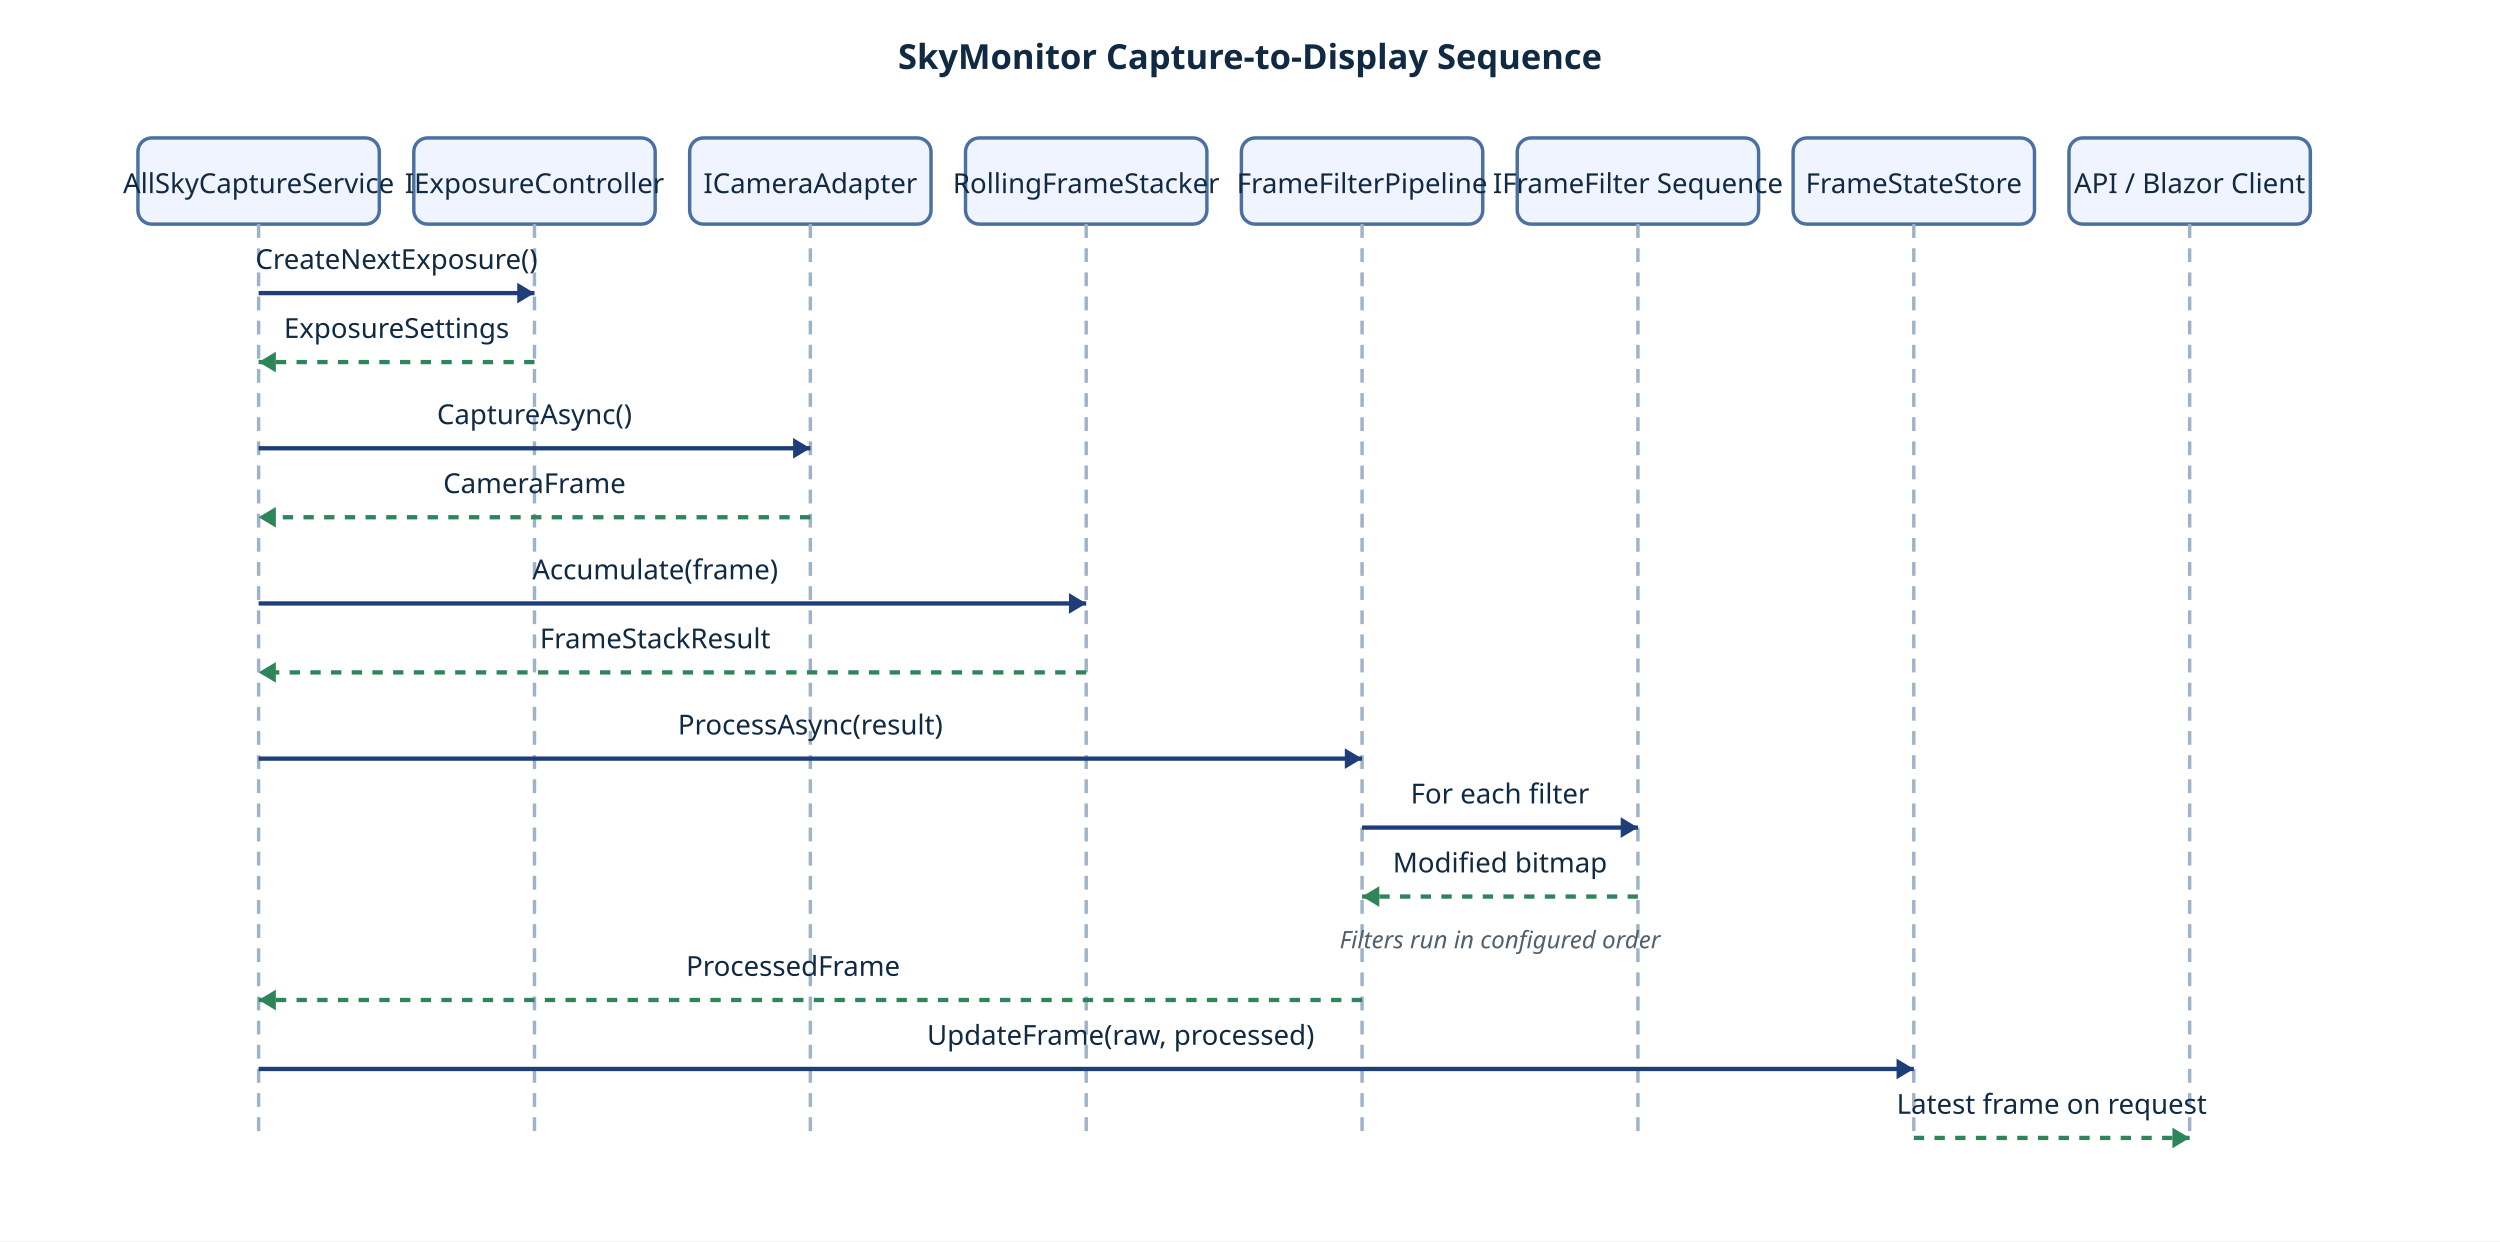
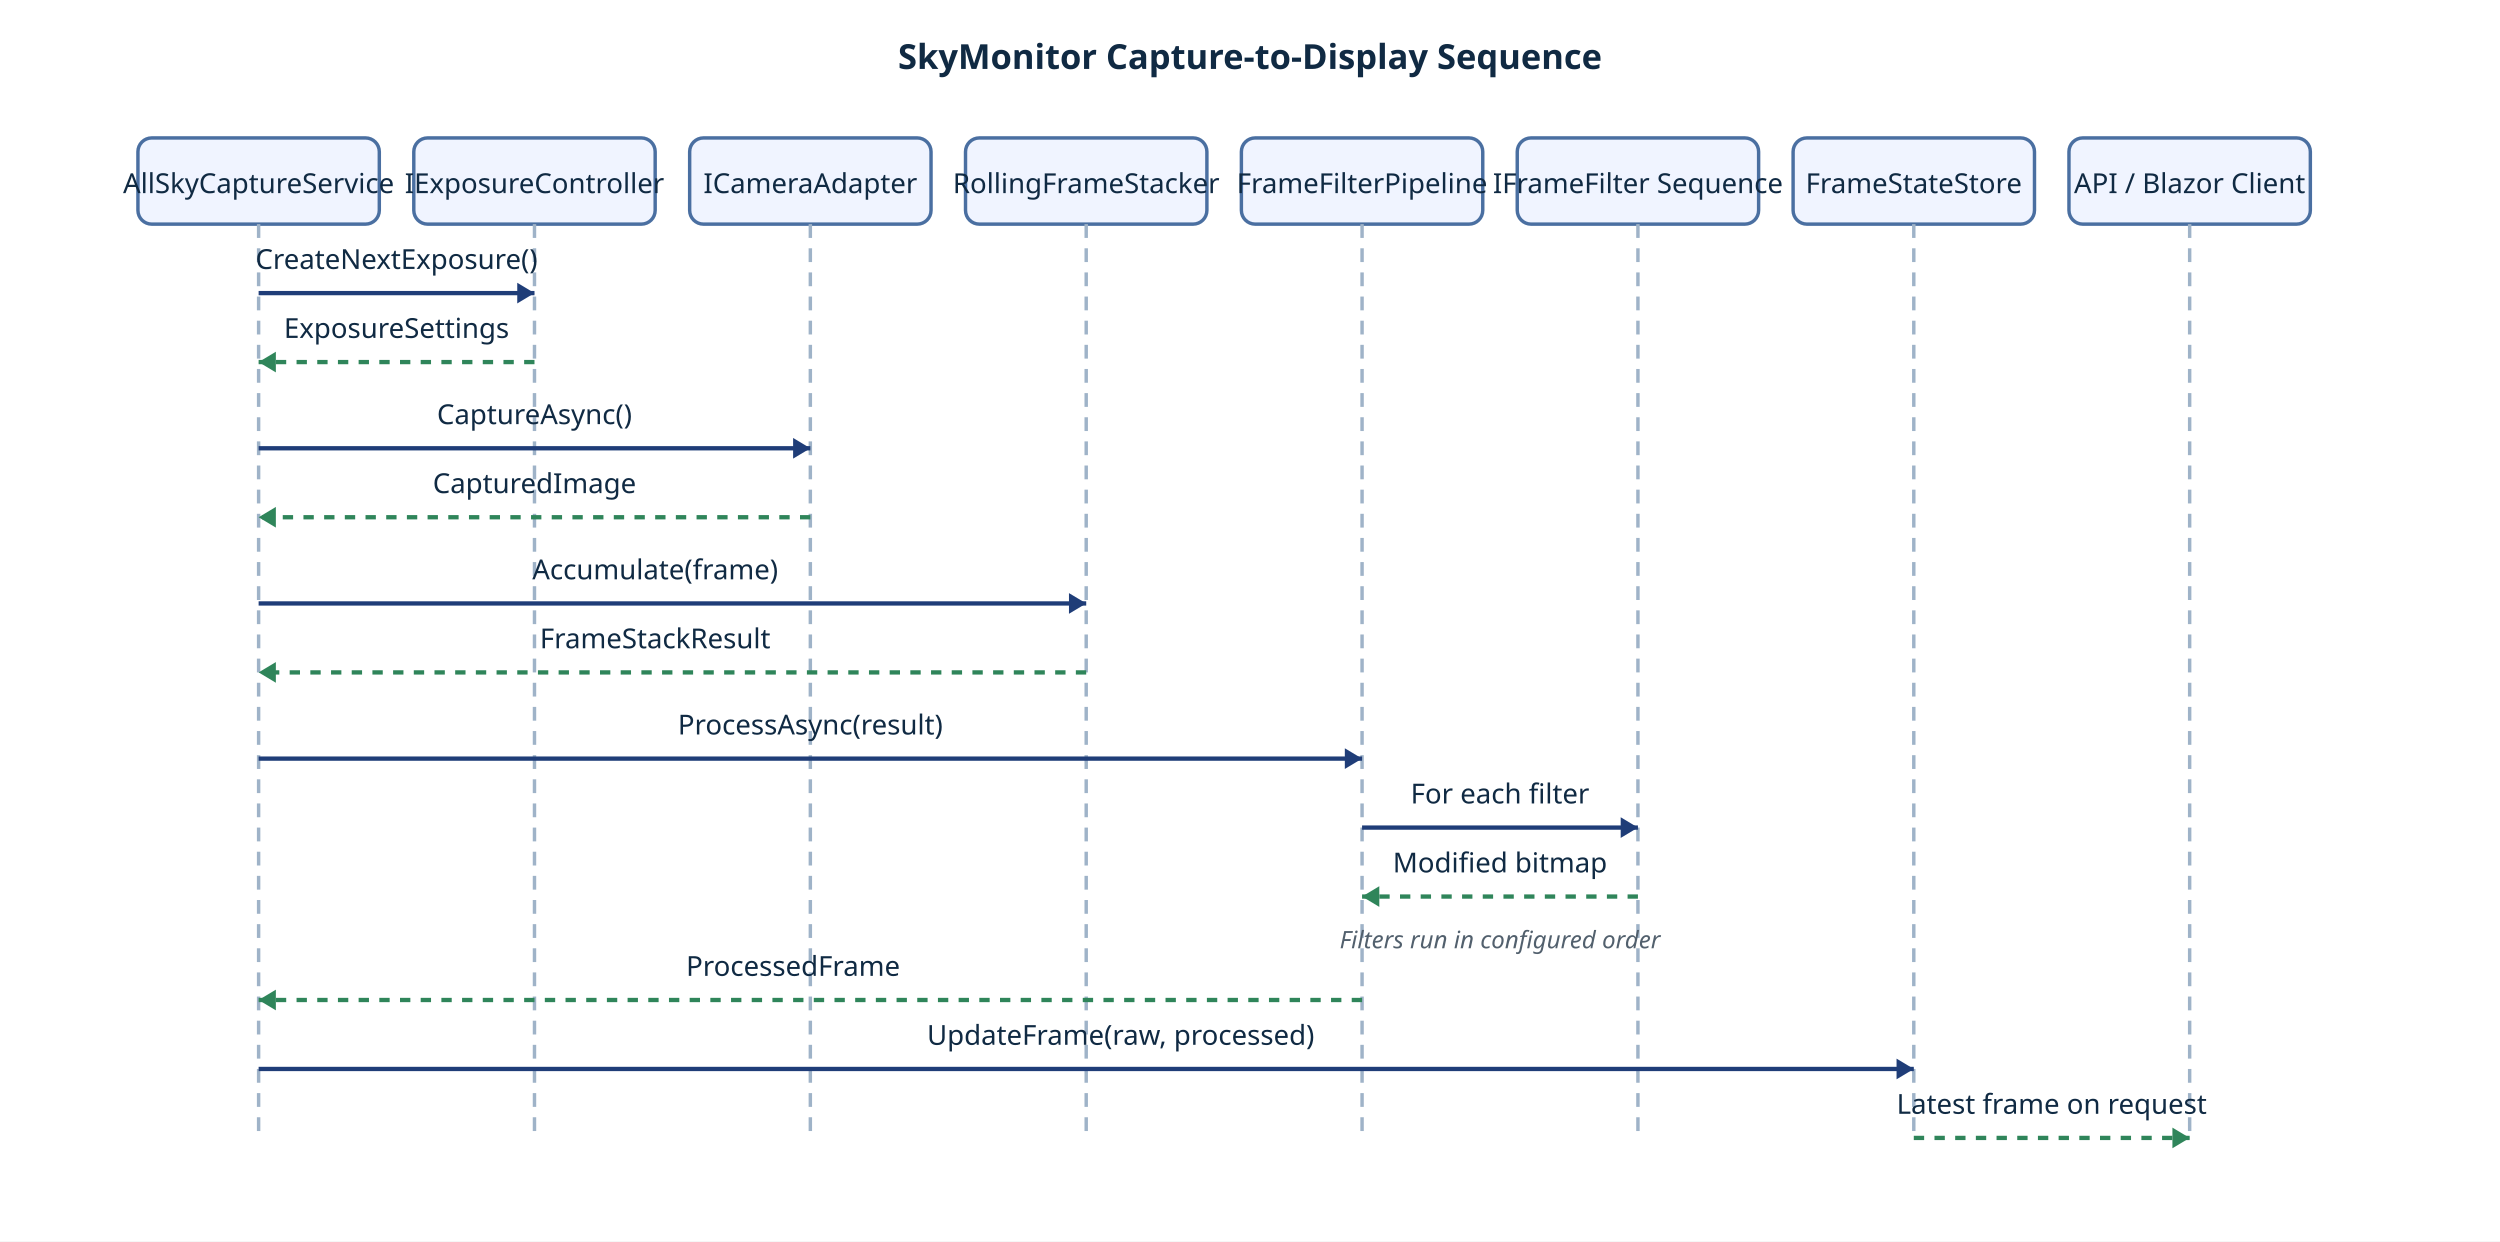
<svg xmlns="http://www.w3.org/2000/svg" width="1450" height="720" viewBox="0 0 1450 720">
  <style>
    .participant { fill: #f0f4ff; stroke: #4a6fa1; stroke-width: 2; }
    .title { font: bold 20px 'Segoe UI', sans-serif; fill: #102a43; }
    .label { font: 16px 'Segoe UI', sans-serif; fill: #102a43; }
    .note { font: italic 14px 'Segoe UI', sans-serif; fill: #52606d; }
    .lifeline { stroke: #9fb3c8; stroke-width: 2; stroke-dasharray: 8 6; }
    .arrow { stroke: #1f3d78; stroke-width: 2.5; fill: none; }
    .return { stroke: #2f855a; stroke-width: 2.5; stroke-dasharray: 6 6; fill: none; }
  </style>
  <rect width="1450" height="720" fill="#ffffff" />
  <text x="725" y="40" text-anchor="middle" class="title">SkyMonitor Capture-to-Display Sequence</text>
  <g transform="translate(80,80)">
    <rect width="140" height="50" class="participant" rx="8" />
    <text x="70" y="32" text-anchor="middle" class="label">AllSkyCaptureService</text>
    <line x1="70" y1="50" x2="70" y2="580" class="lifeline" />
  </g>
  <g transform="translate(240,80)">
    <rect width="140" height="50" class="participant" rx="8" />
    <text x="70" y="32" text-anchor="middle" class="label">IExposureController</text>
    <line x1="70" y1="50" x2="70" y2="580" class="lifeline" />
  </g>
  <g transform="translate(400,80)">
    <rect width="140" height="50" class="participant" rx="8" />
    <text x="70" y="32" text-anchor="middle" class="label">ICameraAdapter</text>
    <line x1="70" y1="50" x2="70" y2="580" class="lifeline" />
  </g>
  <g transform="translate(560,80)">
    <rect width="140" height="50" class="participant" rx="8" />
    <text x="70" y="32" text-anchor="middle" class="label">RollingFrameStacker</text>
    <line x1="70" y1="50" x2="70" y2="580" class="lifeline" />
  </g>
  <g transform="translate(720,80)">
    <rect width="140" height="50" class="participant" rx="8" />
    <text x="70" y="32" text-anchor="middle" class="label">FrameFilterPipeline</text>
    <line x1="70" y1="50" x2="70" y2="580" class="lifeline" />
  </g>
  <g transform="translate(880,80)">
    <rect width="140" height="50" class="participant" rx="8" />
    <text x="70" y="32" text-anchor="middle" class="label">IFrameFilter Sequence</text>
    <line x1="70" y1="50" x2="70" y2="580" class="lifeline" />
  </g>
  <g transform="translate(1040,80)">
    <rect width="140" height="50" class="participant" rx="8" />
    <text x="70" y="32" text-anchor="middle" class="label">FrameStateStore</text>
    <line x1="70" y1="50" x2="70" y2="580" class="lifeline" />
  </g>
  <g transform="translate(1200,80)">
    <rect width="140" height="50" class="participant" rx="8" />
    <text x="70" y="32" text-anchor="middle" class="label">API / Blazor Client</text>
    <line x1="70" y1="50" x2="70" y2="580" class="lifeline" />
  </g>
  <g>
    <line x1="150" y1="170" x2="310" y2="170" class="arrow" />
    <polygon points="310,170 300,164 300,176" fill="#1f3d78" />
    <text x="230" y="156" text-anchor="middle" class="label">CreateNextExposure()</text>
    <line x1="310" y1="210" x2="150" y2="210" class="return" />
    <polygon points="150,210 160,204 160,216" fill="#2f855a" />
    <text x="230" y="196" text-anchor="middle" class="label">ExposureSettings</text>
    <line x1="150" y1="260" x2="470" y2="260" class="arrow" />
    <polygon points="470,260 460,254 460,266" fill="#1f3d78" />
    <text x="310" y="246" text-anchor="middle" class="label">CaptureAsync()</text>
    <line x1="470" y1="300" x2="150" y2="300" class="return" />
    <polygon points="150,300 160,294 160,306" fill="#2f855a" />
-     <text x="310" y="286" text-anchor="middle" class="label">CameraFrame</text>
+     <text x="310" y="286" text-anchor="middle" class="label">CapturedImage</text>
    <line x1="150" y1="350" x2="630" y2="350" class="arrow" />
    <polygon points="630,350 620,344 620,356" fill="#1f3d78" />
    <text x="380" y="336" text-anchor="middle" class="label">Accumulate(frame)</text>
    <line x1="630" y1="390" x2="150" y2="390" class="return" />
    <polygon points="150,390 160,384 160,396" fill="#2f855a" />
    <text x="380" y="376" text-anchor="middle" class="label">FrameStackResult</text>
    <line x1="150" y1="440" x2="790" y2="440" class="arrow" />
    <polygon points="790,440 780,434 780,446" fill="#1f3d78" />
    <text x="470" y="426" text-anchor="middle" class="label">ProcessAsync(result)</text>
    <line x1="790" y1="480" x2="950" y2="480" class="arrow" />
    <polygon points="950,480 940,474 940,486" fill="#1f3d78" />
    <text x="870" y="466" text-anchor="middle" class="label">For each filter</text>
    <line x1="950" y1="520" x2="790" y2="520" class="return" />
    <polygon points="790,520 800,514 800,526" fill="#2f855a" />
    <text x="870" y="506" text-anchor="middle" class="label">Modified bitmap</text>
    <text x="870" y="550" text-anchor="middle" class="note">Filters run in configured order</text>
    <line x1="790" y1="580" x2="150" y2="580" class="return" />
    <polygon points="150,580 160,574 160,586" fill="#2f855a" />
    <text x="460" y="566" text-anchor="middle" class="label">ProcessedFrame</text>
    <line x1="150" y1="620" x2="1110" y2="620" class="arrow" />
    <polygon points="1110,620 1100,614 1100,626" fill="#1f3d78" />
    <text x="650" y="606" text-anchor="middle" class="label">UpdateFrame(raw, processed)</text>
    <line x1="1110" y1="660" x2="1270" y2="660" class="return" />
    <polygon points="1270,660 1260,654 1260,666" fill="#2f855a" />
    <text x="1190" y="646" text-anchor="middle" class="label">Latest frame on request</text>
  </g>
</svg>
